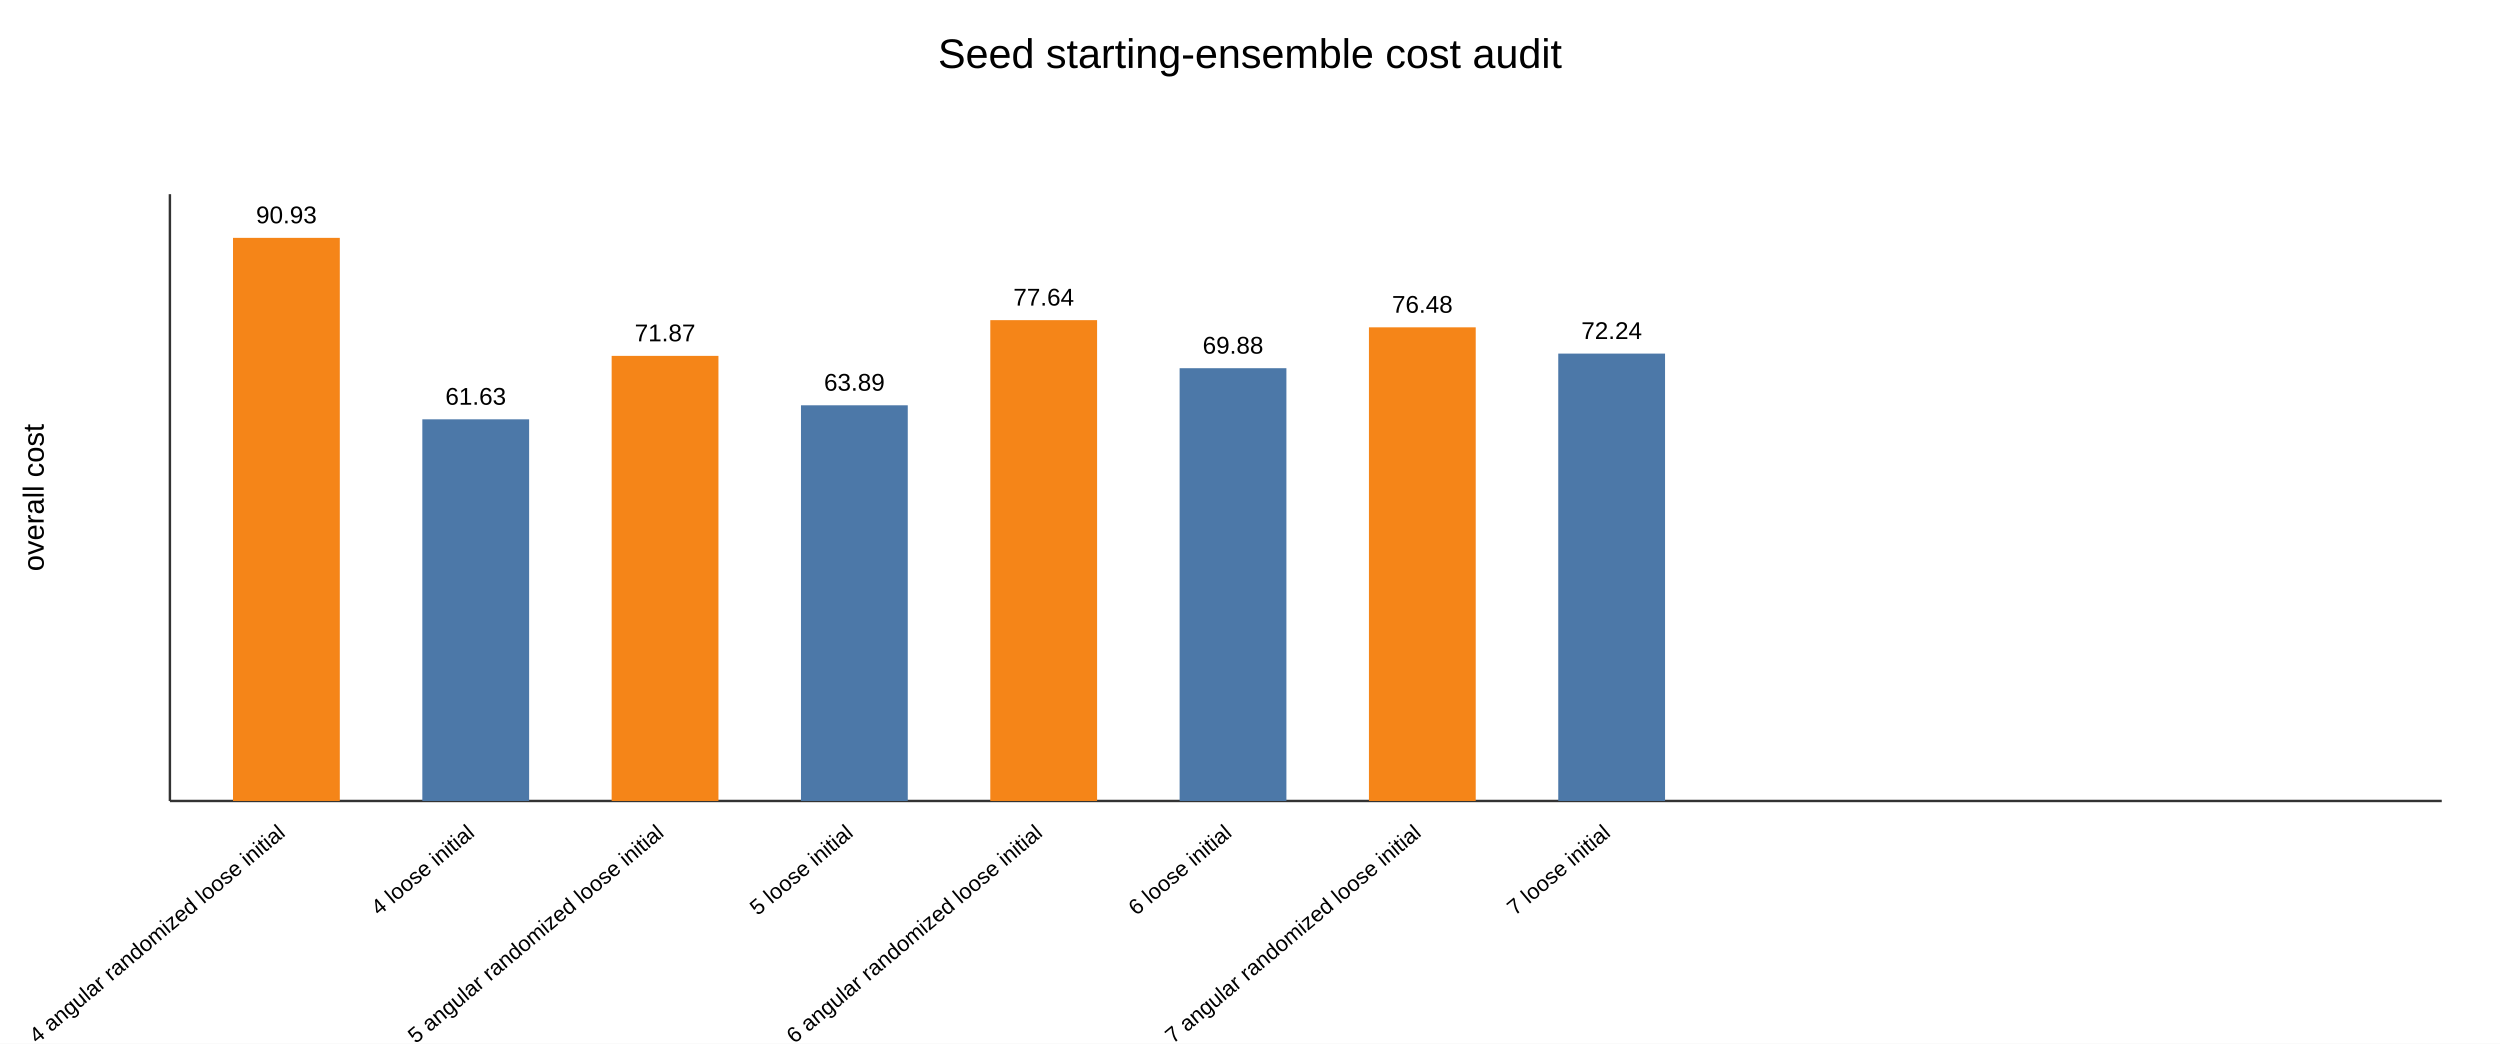
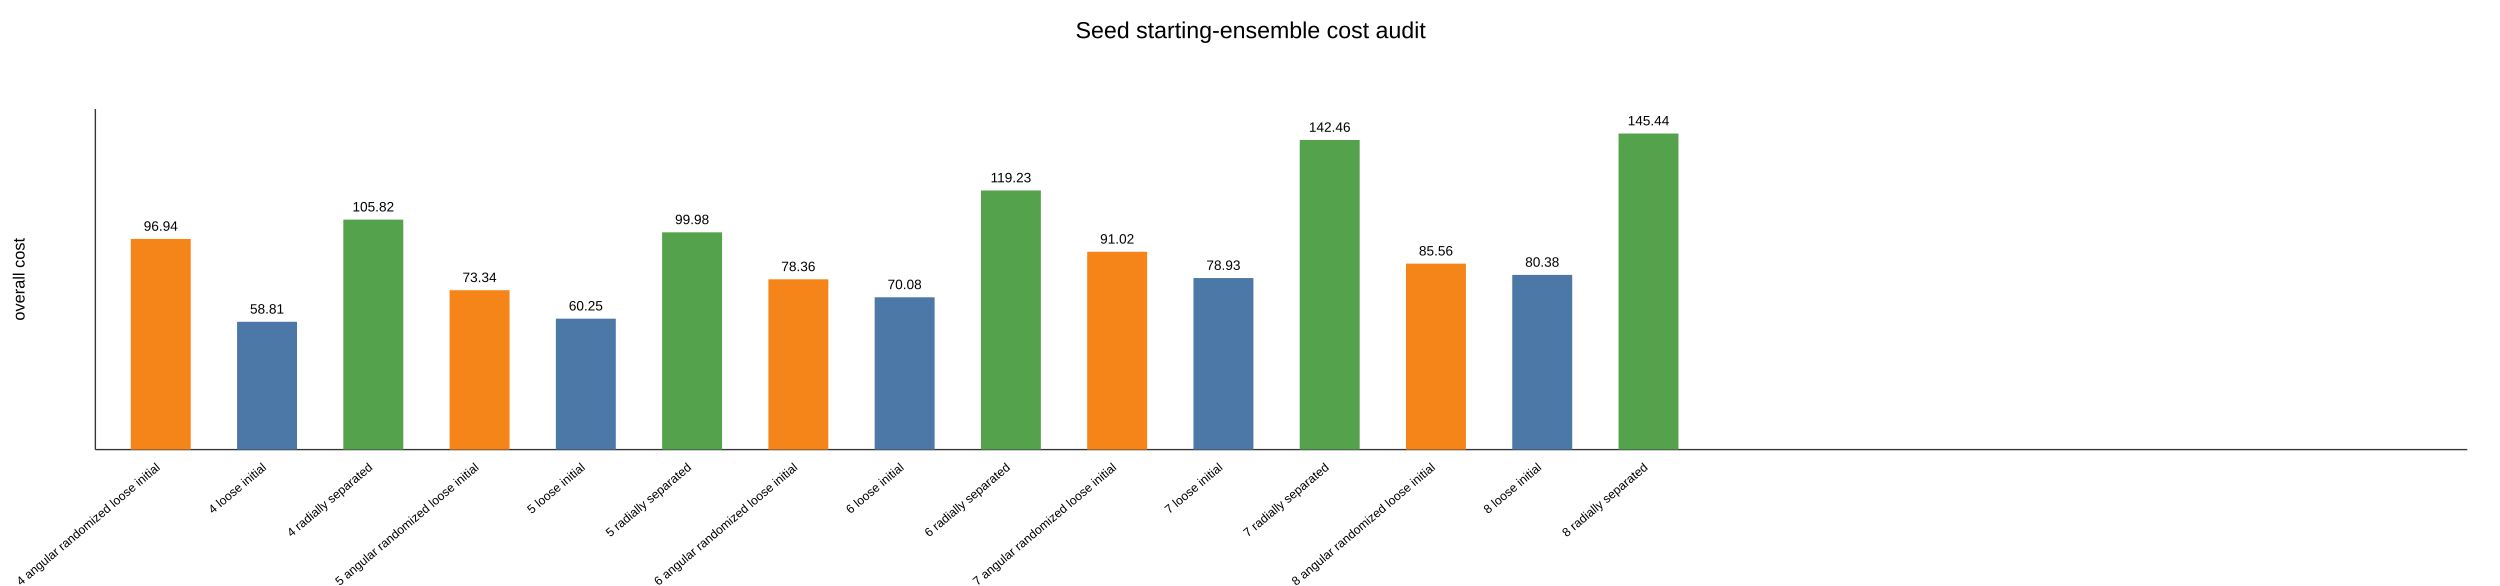
- <svg xmlns="http://www.w3.org/2000/svg" width="1030" height="430" viewBox="0 0 1030 430">
+ <svg xmlns="http://www.w3.org/2000/svg" width="1835" height="430" viewBox="0 0 1835 430">
  <rect width="100%" height="100%" fill="white" />
-   <text x="515" y="28" text-anchor="middle" font-family="Arial" font-size="17">Seed starting-ensemble cost audit</text>
+   <text x="918" y="28" text-anchor="middle" font-family="Arial" font-size="17">Seed starting-ensemble cost audit</text>
  <line x1="70" y1="80" x2="70" y2="330" stroke="#333" />
-   <line x1="70" y1="330" x2="1006" y2="330" stroke="#333" />
+   <line x1="70" y1="330" x2="1811" y2="330" stroke="#333" />
  <text x="18" y="205" text-anchor="middle" font-family="Arial" font-size="12" transform="rotate(-90 18,205)">overall cost</text>
-   <rect x="96" y="98.00" width="44" height="232.00" fill="#f58518" />
-   <text x="118" y="92.00" text-anchor="middle" font-family="Arial" font-size="10">90.93</text>
+   <rect x="96" y="175.37" width="44" height="154.63" fill="#f58518" />
+   <text x="118" y="169.37" text-anchor="middle" font-family="Arial" font-size="10">96.94</text>
  <text x="118" y="344" text-anchor="end" font-family="Arial" font-size="9" transform="rotate(-40 118,344)">4 angular randomized loose initial</text>
-   <rect x="174" y="172.76" width="44" height="157.24" fill="#4c78a8" />
-   <text x="196" y="166.76" text-anchor="middle" font-family="Arial" font-size="10">61.63</text>
+   <rect x="174" y="236.19" width="44" height="93.81" fill="#4c78a8" />
+   <text x="196" y="230.19" text-anchor="middle" font-family="Arial" font-size="10">58.81</text>
  <text x="196" y="344" text-anchor="end" font-family="Arial" font-size="9" transform="rotate(-40 196,344)">4 loose initial</text>
-   <rect x="252" y="146.62" width="44" height="183.38" fill="#f58518" />
-   <text x="274" y="140.62" text-anchor="middle" font-family="Arial" font-size="10">71.87</text>
-   <text x="274" y="344" text-anchor="end" font-family="Arial" font-size="9" transform="rotate(-40 274,344)">5 angular randomized loose initial</text>
-   <rect x="330" y="166.98" width="44" height="163.02" fill="#4c78a8" />
-   <text x="352" y="160.98" text-anchor="middle" font-family="Arial" font-size="10">63.89</text>
-   <text x="352" y="344" text-anchor="end" font-family="Arial" font-size="9" transform="rotate(-40 352,344)">5 loose initial</text>
-   <rect x="408" y="131.90" width="44" height="198.10" fill="#f58518" />
-   <text x="430" y="125.90" text-anchor="middle" font-family="Arial" font-size="10">77.64</text>
-   <text x="430" y="344" text-anchor="end" font-family="Arial" font-size="9" transform="rotate(-40 430,344)">6 angular randomized loose initial</text>
-   <rect x="486" y="151.70" width="44" height="178.30" fill="#4c78a8" />
-   <text x="508" y="145.70" text-anchor="middle" font-family="Arial" font-size="10">69.88</text>
-   <text x="508" y="344" text-anchor="end" font-family="Arial" font-size="9" transform="rotate(-40 508,344)">6 loose initial</text>
-   <rect x="564" y="134.86" width="44" height="195.14" fill="#f58518" />
-   <text x="586" y="128.86" text-anchor="middle" font-family="Arial" font-size="10">76.48</text>
-   <text x="586" y="344" text-anchor="end" font-family="Arial" font-size="9" transform="rotate(-40 586,344)">7 angular randomized loose initial</text>
-   <rect x="642" y="145.68" width="44" height="184.32" fill="#4c78a8" />
-   <text x="664" y="139.68" text-anchor="middle" font-family="Arial" font-size="10">72.24</text>
-   <text x="664" y="344" text-anchor="end" font-family="Arial" font-size="9" transform="rotate(-40 664,344)">7 loose initial</text>
+   <rect x="252" y="161.20" width="44" height="168.80" fill="#54a24b" />
+   <text x="274" y="155.20" text-anchor="middle" font-family="Arial" font-size="10">105.82</text>
+   <text x="274" y="344" text-anchor="end" font-family="Arial" font-size="9" transform="rotate(-40 274,344)">4 radially separated</text>
+   <rect x="330" y="213.02" width="44" height="116.98" fill="#f58518" />
+   <text x="352" y="207.02" text-anchor="middle" font-family="Arial" font-size="10">73.34</text>
+   <text x="352" y="344" text-anchor="end" font-family="Arial" font-size="9" transform="rotate(-40 352,344)">5 angular randomized loose initial</text>
+   <rect x="408" y="233.90" width="44" height="96.10" fill="#4c78a8" />
+   <text x="430" y="227.90" text-anchor="middle" font-family="Arial" font-size="10">60.25</text>
+   <text x="430" y="344" text-anchor="end" font-family="Arial" font-size="9" transform="rotate(-40 430,344)">5 loose initial</text>
+   <rect x="486" y="170.52" width="44" height="159.48" fill="#54a24b" />
+   <text x="508" y="164.52" text-anchor="middle" font-family="Arial" font-size="10">99.98</text>
+   <text x="508" y="344" text-anchor="end" font-family="Arial" font-size="9" transform="rotate(-40 508,344)">5 radially separated</text>
+   <rect x="564" y="205.01" width="44" height="124.99" fill="#f58518" />
+   <text x="586" y="199.01" text-anchor="middle" font-family="Arial" font-size="10">78.36</text>
+   <text x="586" y="344" text-anchor="end" font-family="Arial" font-size="9" transform="rotate(-40 586,344)">6 angular randomized loose initial</text>
+   <rect x="642" y="218.21" width="44" height="111.79" fill="#4c78a8" />
+   <text x="664" y="212.21" text-anchor="middle" font-family="Arial" font-size="10">70.08</text>
+   <text x="664" y="344" text-anchor="end" font-family="Arial" font-size="9" transform="rotate(-40 664,344)">6 loose initial</text>
+   <rect x="720" y="139.81" width="44" height="190.19" fill="#54a24b" />
+   <text x="742" y="133.81" text-anchor="middle" font-family="Arial" font-size="10">119.23</text>
+   <text x="742" y="344" text-anchor="end" font-family="Arial" font-size="9" transform="rotate(-40 742,344)">6 radially separated</text>
+   <rect x="798" y="184.80" width="44" height="145.20" fill="#f58518" />
+   <text x="820" y="178.80" text-anchor="middle" font-family="Arial" font-size="10">91.02</text>
+   <text x="820" y="344" text-anchor="end" font-family="Arial" font-size="9" transform="rotate(-40 820,344)">7 angular randomized loose initial</text>
+   <rect x="876" y="204.09" width="44" height="125.91" fill="#4c78a8" />
+   <text x="898" y="198.09" text-anchor="middle" font-family="Arial" font-size="10">78.93</text>
+   <text x="898" y="344" text-anchor="end" font-family="Arial" font-size="9" transform="rotate(-40 898,344)">7 loose initial</text>
+   <rect x="954" y="102.76" width="44" height="227.24" fill="#54a24b" />
+   <text x="976" y="96.76" text-anchor="middle" font-family="Arial" font-size="10">142.46</text>
+   <text x="976" y="344" text-anchor="end" font-family="Arial" font-size="9" transform="rotate(-40 976,344)">7 radially separated</text>
+   <rect x="1032" y="193.52" width="44" height="136.48" fill="#f58518" />
+   <text x="1054" y="187.52" text-anchor="middle" font-family="Arial" font-size="10">85.56</text>
+   <text x="1054" y="344" text-anchor="end" font-family="Arial" font-size="9" transform="rotate(-40 1054,344)">8 angular randomized loose initial</text>
+   <rect x="1110" y="201.78" width="44" height="128.22" fill="#4c78a8" />
+   <text x="1132" y="195.78" text-anchor="middle" font-family="Arial" font-size="10">80.38</text>
+   <text x="1132" y="344" text-anchor="end" font-family="Arial" font-size="9" transform="rotate(-40 1132,344)">8 loose initial</text>
+   <rect x="1188" y="98.00" width="44" height="232.00" fill="#54a24b" />
+   <text x="1210" y="92.00" text-anchor="middle" font-family="Arial" font-size="10">145.44</text>
+   <text x="1210" y="344" text-anchor="end" font-family="Arial" font-size="9" transform="rotate(-40 1210,344)">8 radially separated</text>
</svg>
